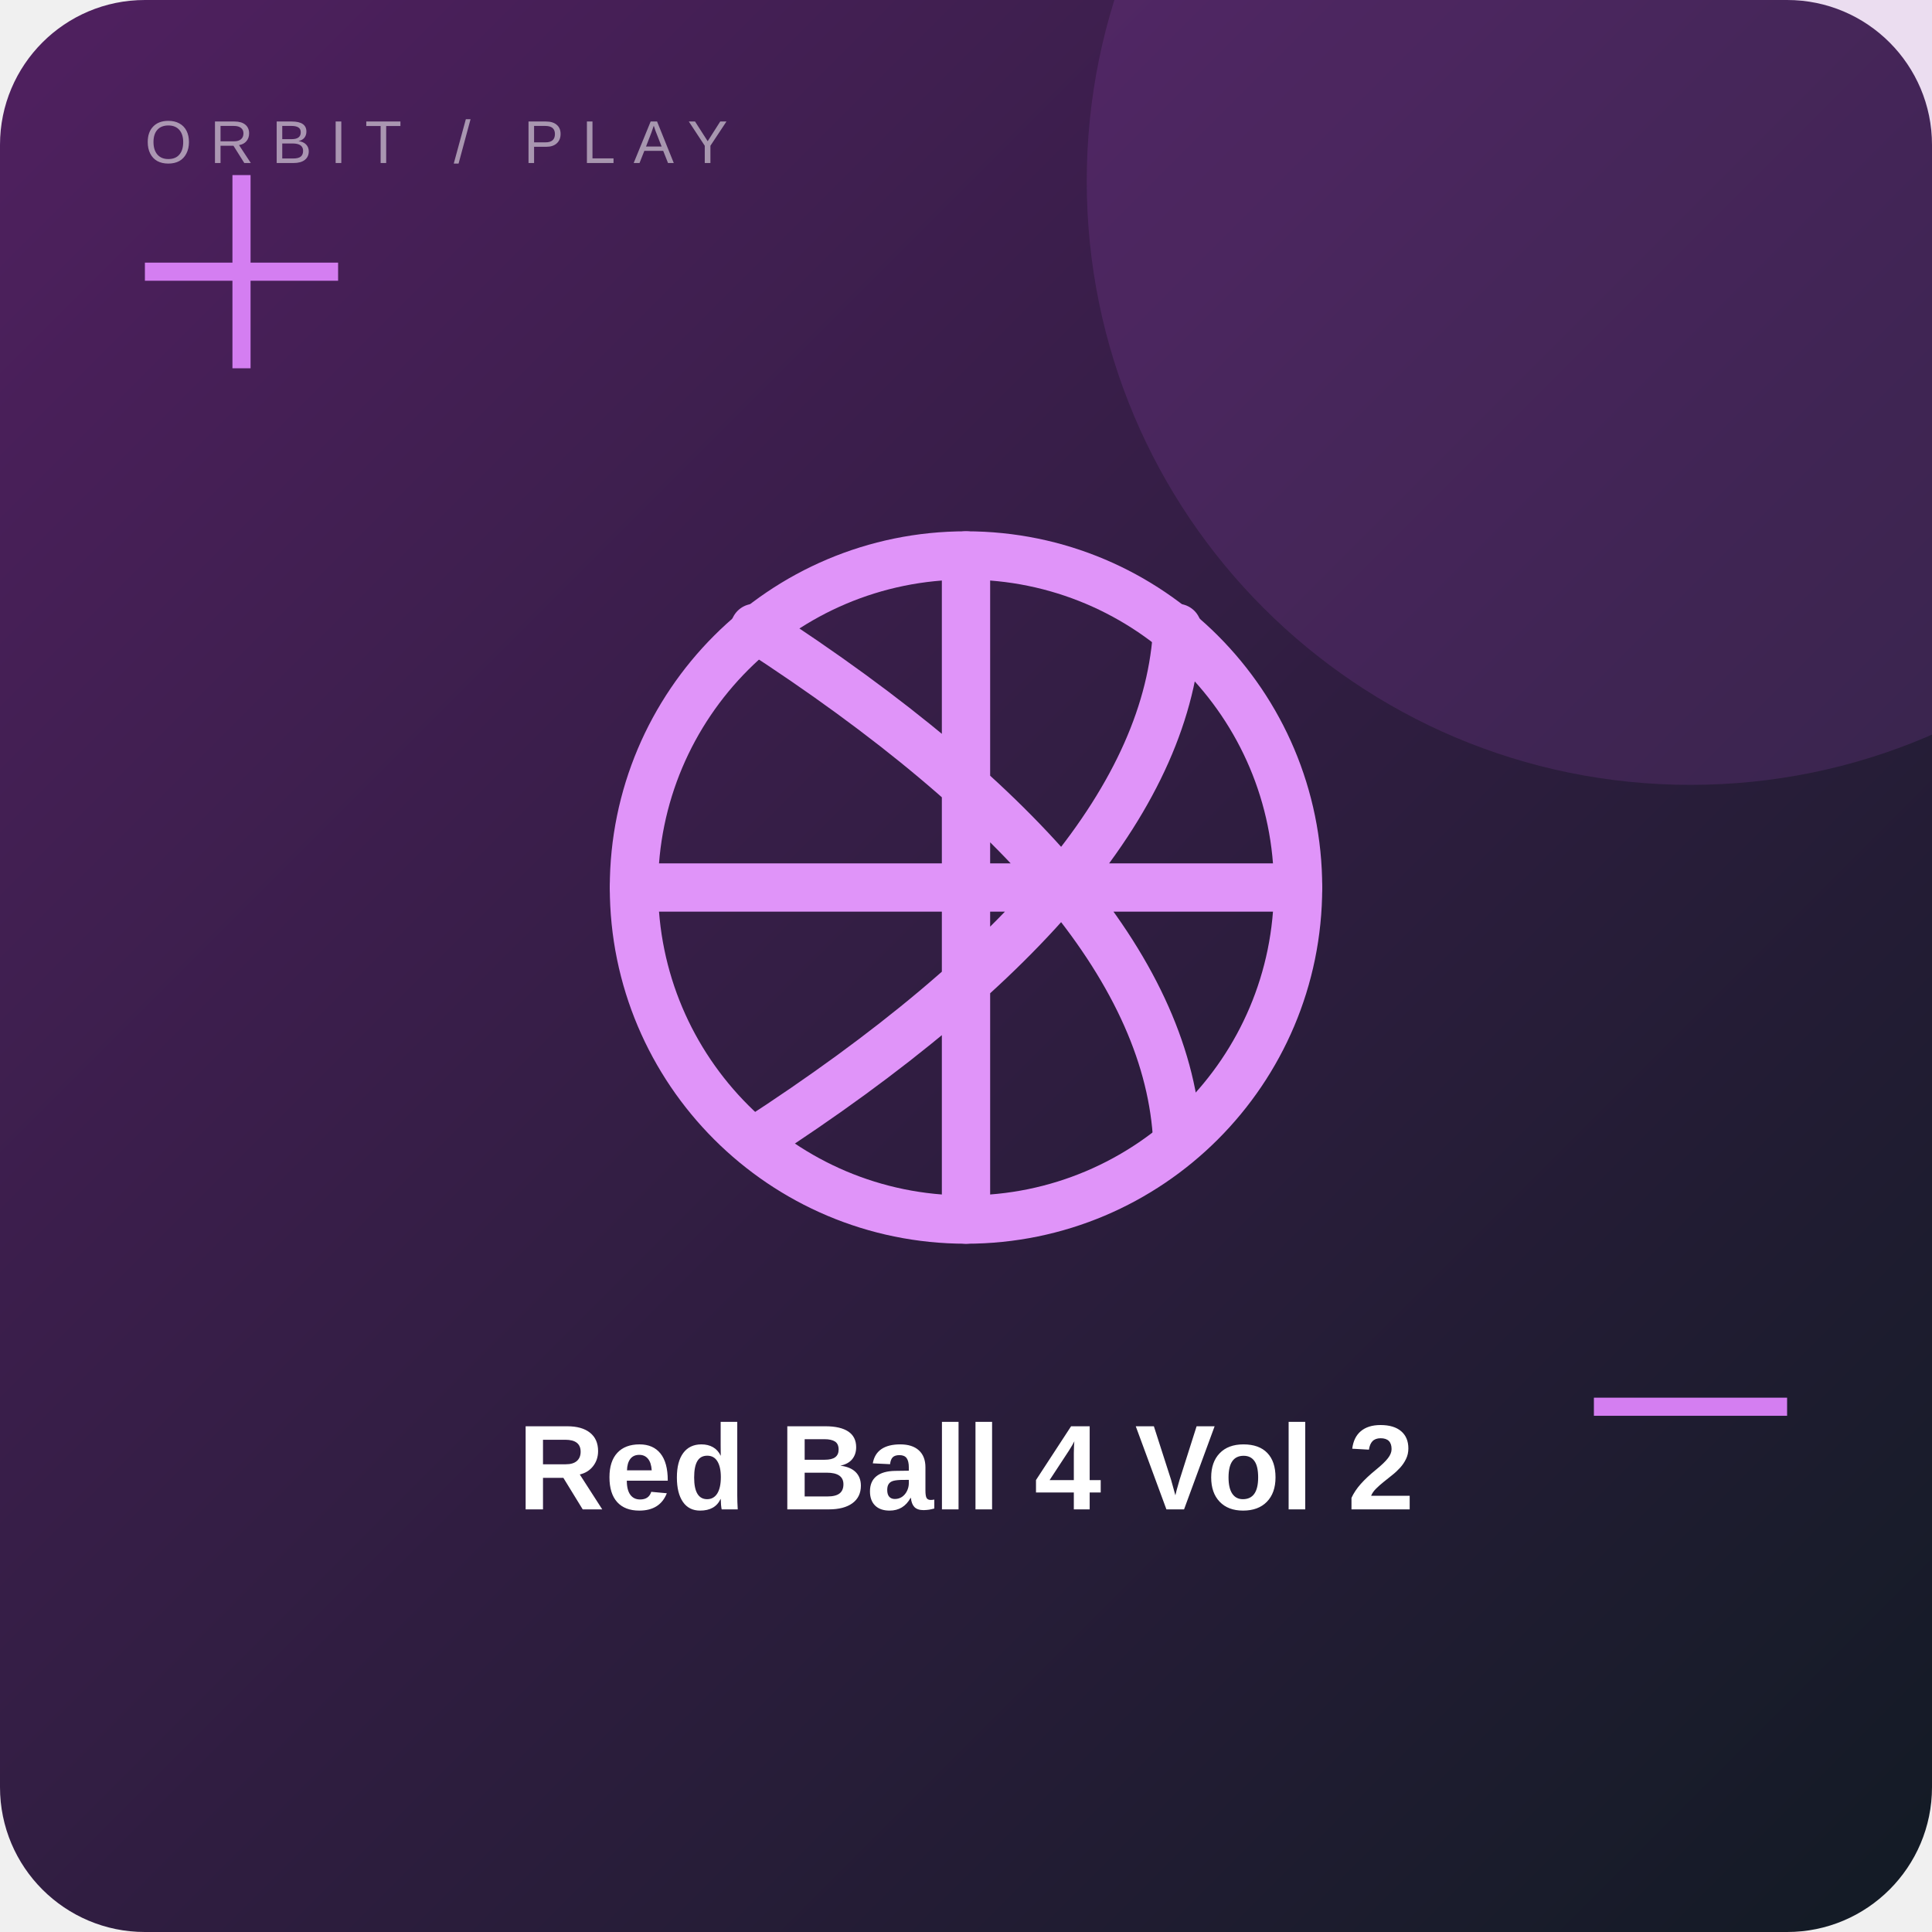
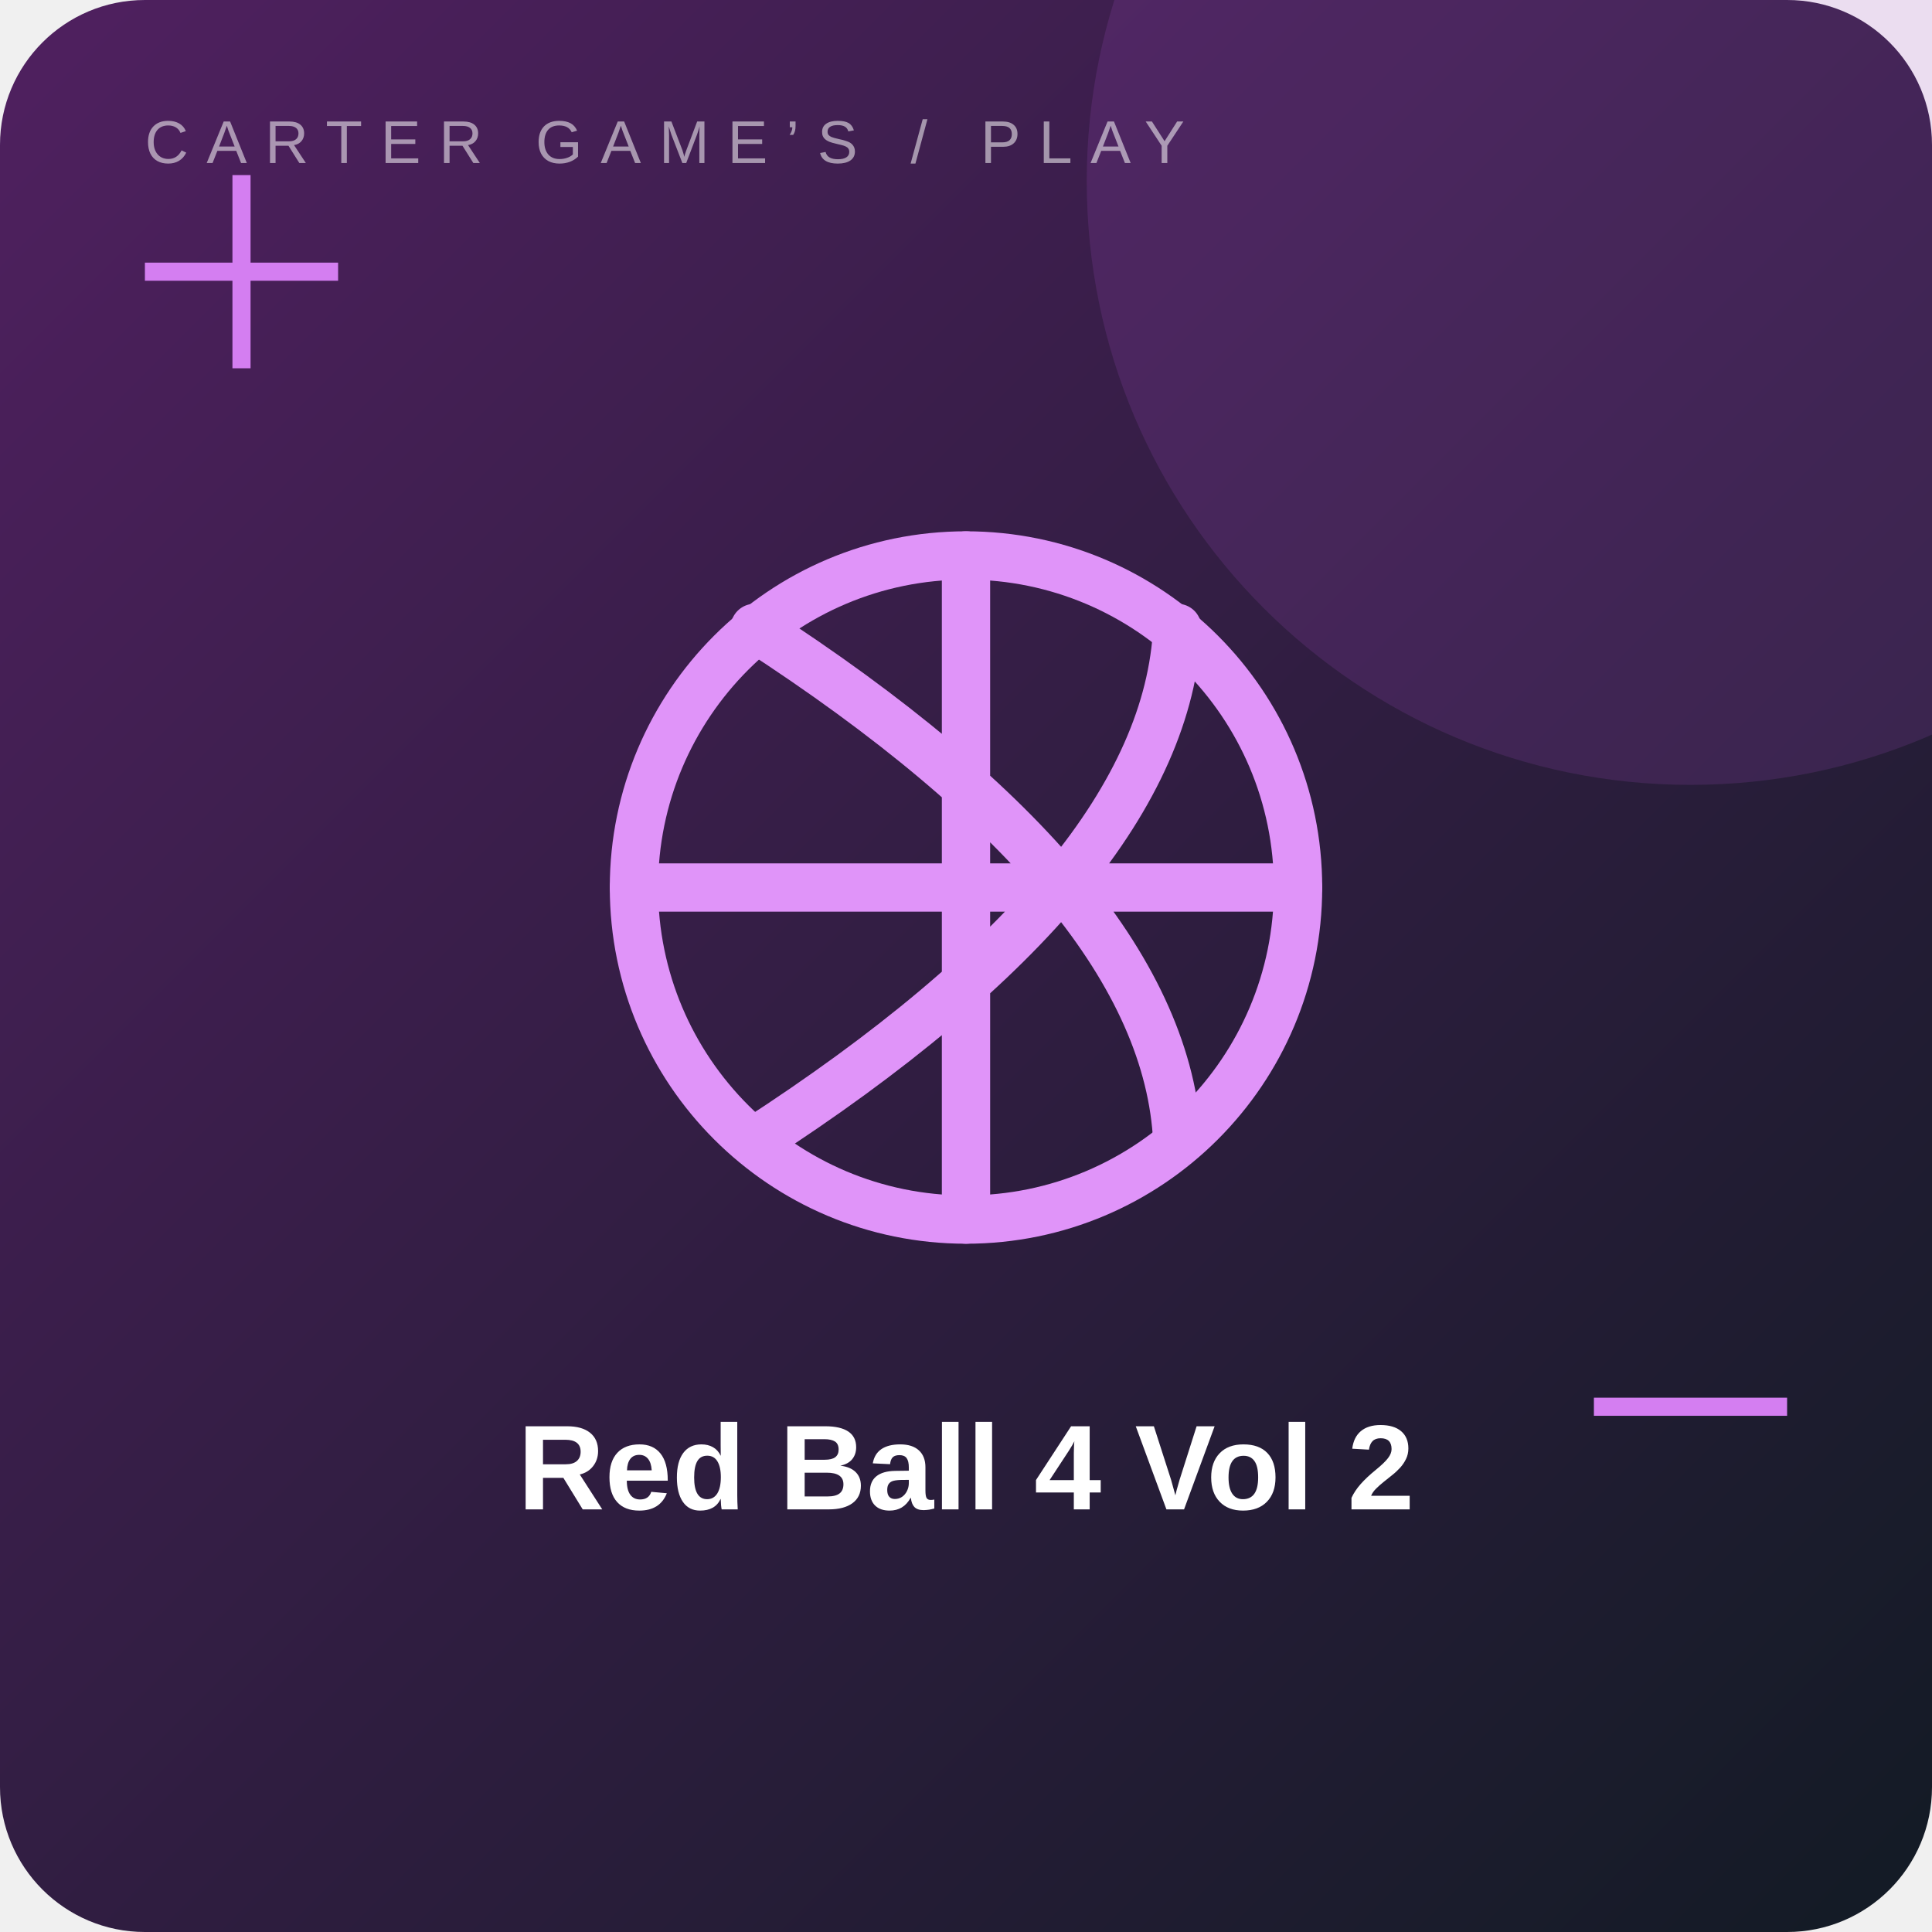
<svg xmlns="http://www.w3.org/2000/svg" viewBox="0 0 320 320" role="img" aria-label="Red Ball 4 Vol 2">
  <defs>
    <linearGradient id="g" x2="1" y2="1">
      <stop stop-color="hsl(285 50% 25%)" />
      <stop offset="1" stop-color="#121b24" />
    </linearGradient>
  </defs>
  <rect width="320" height="320" rx="24" fill="url(#g)" />
  <circle cx="280" cy="30" r="100" fill="hsl(285 80% 65%)" opacity=".13" />
  <path d="M24 45h32m-16-16v32M264 233h32" stroke="hsl(285 80% 72%)" stroke-width="3" />
  <g stroke="hsl(285 90% 78%)" fill="none" stroke-width="8" stroke-linecap="round" stroke-linejoin="round">
    <circle cx="160" cy="147" r="55" />
    <path d="M160 92v110m-55-55h110m-90-43q68 44 70 85m-70 0q68-44 70-85" />
  </g>
  <text x="160" y="250" text-anchor="middle" fill="#fff" font-family="Arial,sans-serif" font-size="20" font-weight="700">Red Ball 4 Vol 2</text>
-   <text x="24" y="27" fill="#ffffff88" font-family="Arial,sans-serif" font-size="10" letter-spacing="3">ORBIT / PLAY</text>
+   <text x="24" y="27" fill="#ffffff88" font-family="Arial,sans-serif" font-size="10" letter-spacing="3">CARTER GAME’S / PLAY</text>
</svg>
